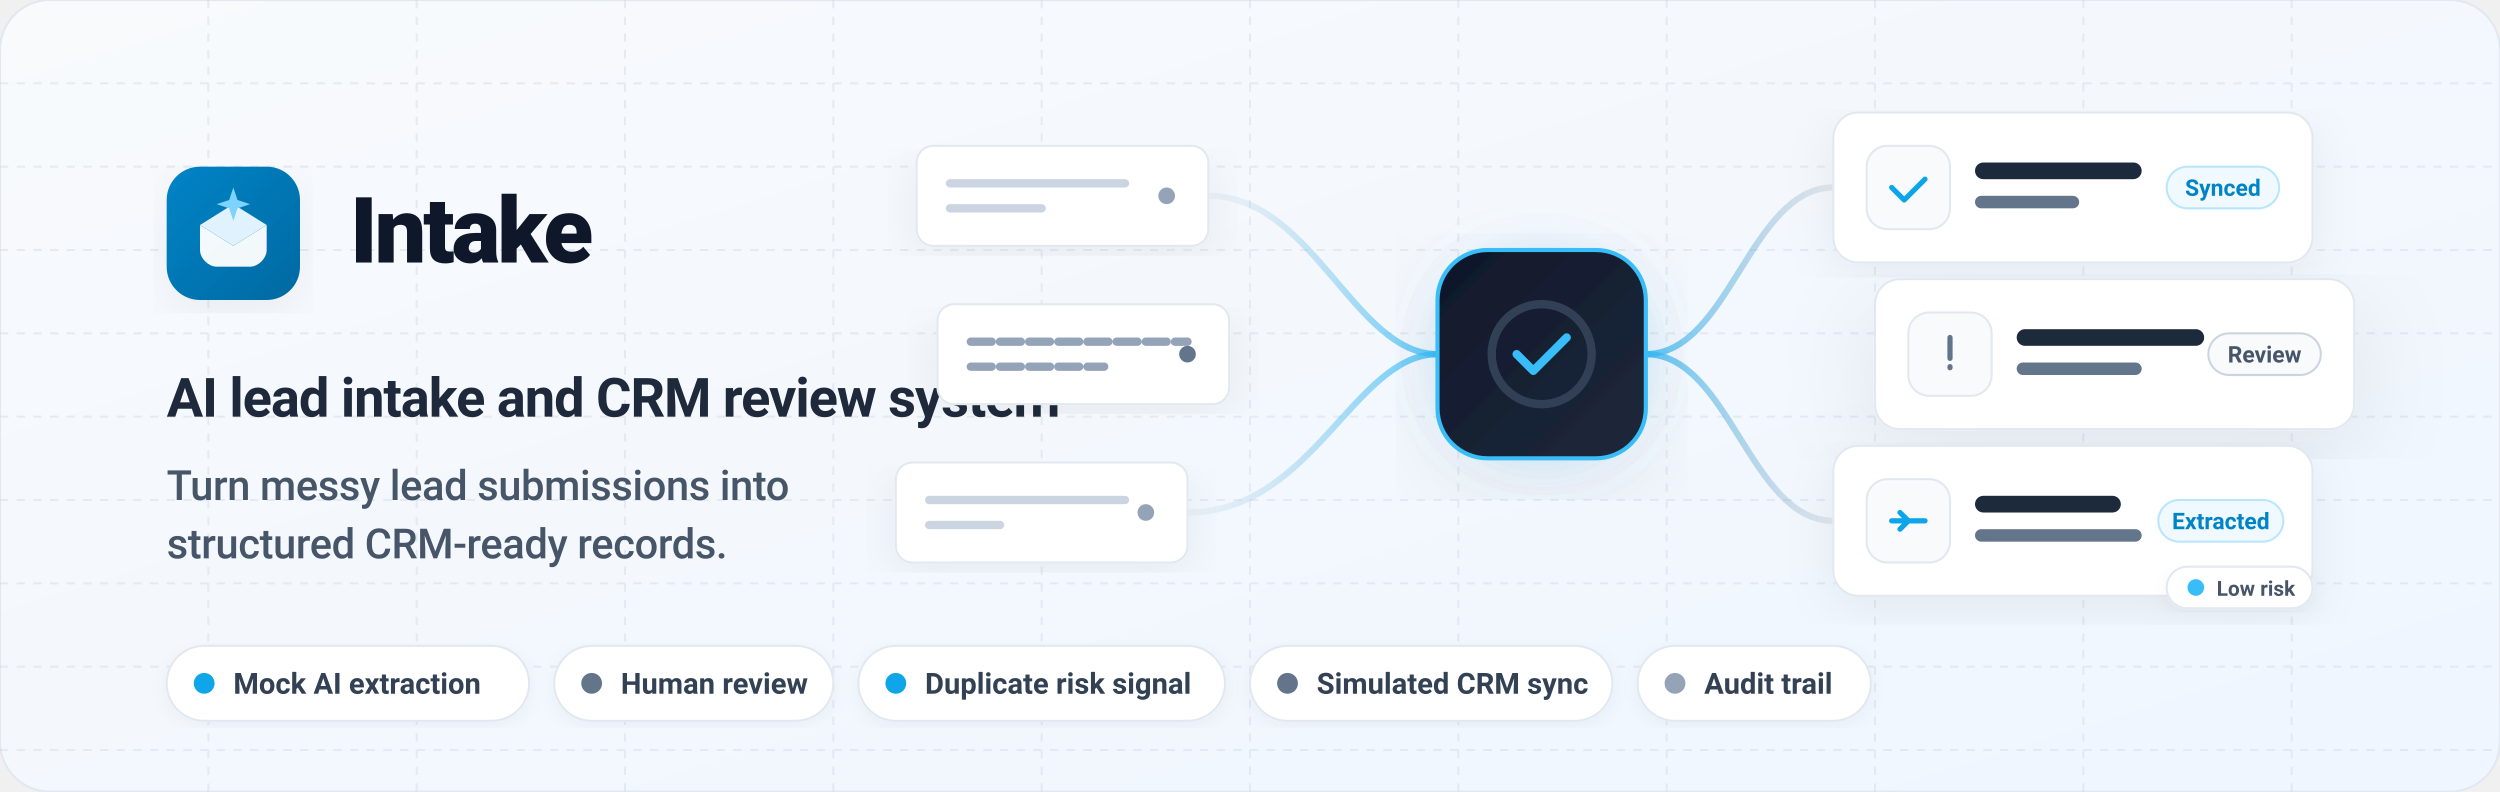
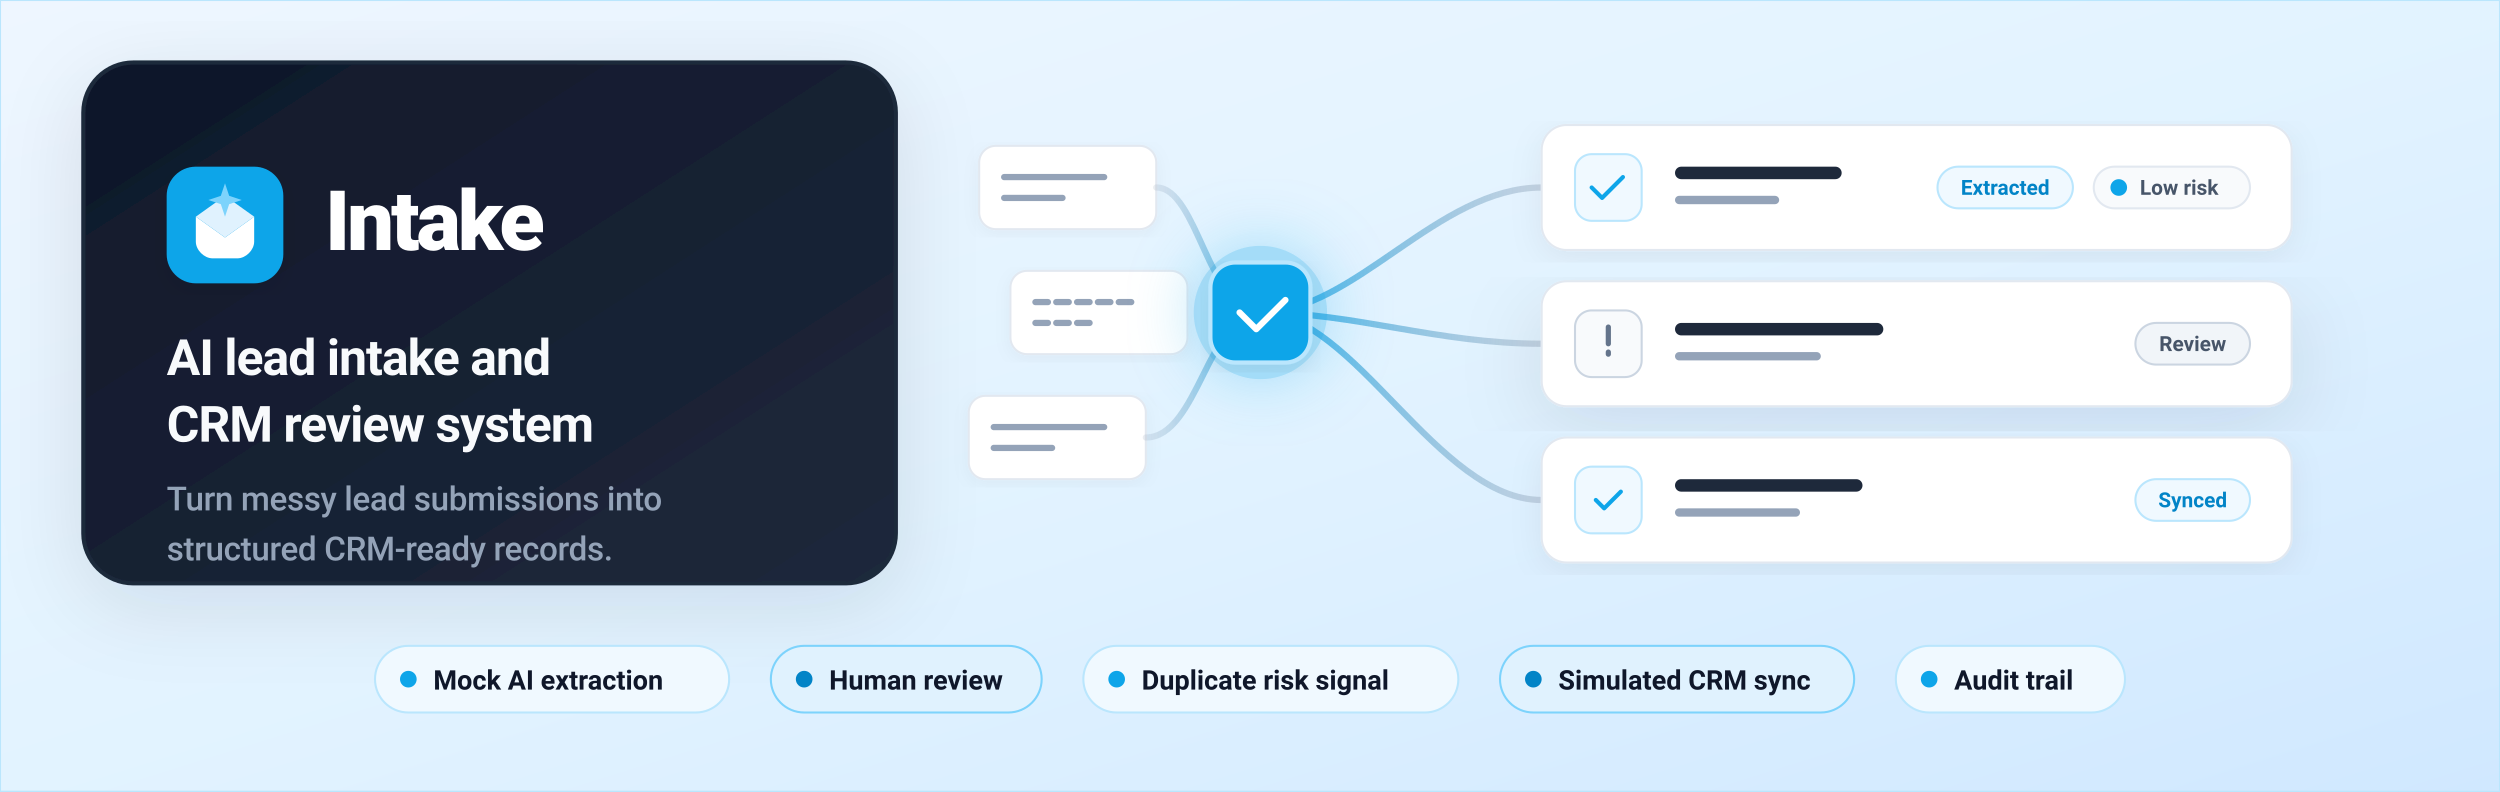
<svg xmlns="http://www.w3.org/2000/svg" viewBox="0 0 1200 380" width="100%" height="100%">
  <defs>
-     <linearGradient id="bg-grad" x1="0%" y1="0%" x2="100%" y2="100%">
-       <stop offset="0%" stop-color="#F8FAFC" />
-       <stop offset="100%" stop-color="#EFF6FF" />
+     <linearGradient id="main-bg" x1="0%" y1="0%" x2="100%" y2="100%">
+       <stop offset="0%" stop-color="#EEF6FF" />
+       <stop offset="50%" stop-color="#E2F3FF" />
+       <stop offset="100%" stop-color="#D0E8FF" />
+     </linearGradient>
+     <linearGradient id="navy-grad" x1="0%" y1="0%" x2="100%" y2="100%">
+       <stop offset="0%" stop-color="#0F172A" />
+       <stop offset="100%" stop-color="#1E293B" />
    </linearGradient>
    <filter id="shadow-sm" x="-10%" y="-10%" width="120%" height="120%">
      <feDropShadow dx="0" dy="2" stdDeviation="4" flood-color="#0F172A" flood-opacity="0.04" />
    </filter>
    <filter id="shadow-md" x="-10%" y="-10%" width="120%" height="120%">
-       <feDropShadow dx="0" dy="6" stdDeviation="12" flood-color="#0F172A" flood-opacity="0.06" />
+       <feDropShadow dx="0" dy="4" stdDeviation="8" flood-color="#0F172A" flood-opacity="0.06" />
    </filter>
    <filter id="shadow-lg" x="-20%" y="-20%" width="140%" height="140%">
-       <feDropShadow dx="0" dy="12" stdDeviation="24" flood-color="#0F172A" flood-opacity="0.08" />
+       <feDropShadow dx="0" dy="10" stdDeviation="20" flood-color="#0F172A" flood-opacity="0.1" />
    </filter>
    <filter id="glow-cyan" x="-50%" y="-50%" width="200%" height="200%">
      <feGaussianBlur stdDeviation="16" result="blur" />
      <feComposite in="SourceGraphic" in2="blur" operator="over" />
    </filter>
-     <linearGradient id="primary-grad" x1="0%" y1="0%" x2="100%" y2="100%">
-       <stop offset="0%" stop-color="#0284C7" />
-       <stop offset="100%" stop-color="#0369A1" />
-     </linearGradient>
-     <linearGradient id="node-grad" x1="0%" y1="0%" x2="100%" y2="100%">
-       <stop offset="0%" stop-color="#0F172A" />
-       <stop offset="100%" stop-color="#1E293B" />
-     </linearGradient>
    <linearGradient id="line-grad-1" x1="0%" y1="0%" x2="100%" y2="0%">
-       <stop offset="0%" stop-color="#CBD5E1" stop-opacity="0.2" />
-       <stop offset="100%" stop-color="#38BDF8" stop-opacity="0.8" />
+       <stop offset="0%" stop-color="#94A3B8" stop-opacity="0.2" />
+       <stop offset="100%" stop-color="#0EA5E9" stop-opacity="0.8" />
    </linearGradient>
    <linearGradient id="line-grad-2" x1="0%" y1="0%" x2="100%" y2="0%">
-       <stop offset="0%" stop-color="#38BDF8" stop-opacity="0.8" />
-       <stop offset="100%" stop-color="#94A3B8" stop-opacity="0.2" />
+       <stop offset="0%" stop-color="#0EA5E9" stop-opacity="0.8" />
+       <stop offset="100%" stop-color="#94A3B8" stop-opacity="0.4" />
    </linearGradient>
  </defs>
-   <rect width="1200" height="380" rx="24" fill="url(#bg-grad)" stroke="#E2E8F0" stroke-width="1" />
-   <g stroke="#CBD5E1" stroke-width="1" opacity="0.4">
-     <path d="M 0 40 L 1200 40 M 0 80 L 1200 80 M 0 120 L 1200 120 M 0 160 L 1200 160 M 0 200 L 1200 200 M 0 240 L 1200 240 M 0 280 L 1200 280 M 0 320 L 1200 320 M 0 360 L 1200 360" stroke-dasharray="4 4" />
-     <path d="M 100 0 L 100 380 M 200 0 L 200 380 M 300 0 L 300 380 M 400 0 L 400 380 M 500 0 L 500 380 M 600 0 L 600 380 M 700 0 L 700 380 M 800 0 L 800 380 M 900 0 L 900 380 M 1000 0 L 1000 380 M 1100 0 L 1100 380" stroke-dasharray="4 4" />
-   </g>
+   <rect width="1200" height="380" fill="url(#main-bg)" stroke="#BAE6FD" stroke-width="1" />
+   <rect x="40" y="30" width="390" height="250" rx="24" fill="url(#navy-grad)" stroke="#1E293B" stroke-width="2" filter="url(#shadow-lg)" />
  <g transform="translate(80, 80)">
-     <g transform="translate(0, 0)">
-       <rect width="64" height="64" rx="16" fill="url(#primary-grad)" filter="url(#shadow-md)" />
-       <path d="M 16 28 L 32 38 L 48 28 L 48 40 C 48 44 44 48 40 48 L 24 48 C 20 48 16 44 16 40 Z" fill="#FFFFFF" opacity="0.95" />
-       <path d="M 16 28 L 32 38 L 48 28 L 32 18 Z" fill="#E0F2FE" />
-       <path d="M 32 10 L 34 16 L 40 18 L 34 20 L 32 26 L 30 20 L 24 18 L 30 16 Z" fill="#7DD3FC" />
-     </g>
-     <text x="88" y="46" font-family="-apple-system, BlinkMacSystemFont, 'Segoe UI', Roboto, sans-serif" font-size="44" font-weight="800" fill="#0F172A" letter-spacing="-1.5">Intake</text>
-     <text x="0" y="120" font-family="-apple-system, BlinkMacSystemFont, 'Segoe UI', Roboto, sans-serif" font-size="26" font-weight="700" fill="#1E293B" letter-spacing="-0.5">
-       AI lead intake and CRM review system
+     <rect width="56" height="56" rx="14" fill="#0EA5E9" filter="url(#shadow-md)" />
+     <path d="M 14 24 L 28 34 L 42 24 L 42 36 C 42 40 38 44 34 44 L 22 44 C 18 44 14 40 14 36 Z" fill="#FFFFFF" />
+     <path d="M 14 24 L 28 34 L 42 24 L 28 14 Z" fill="#E0F2FE" />
+     <path d="M 28 8 L 30 14 L 36 16 L 30 18 L 28 24 L 26 18 L 20 16 L 26 14 Z" fill="#7DD3FC" />
+     <text x="76" y="40" font-family="-apple-system, BlinkMacSystemFont, 'Segoe UI', Roboto, sans-serif" font-size="40" font-weight="800" fill="#FFFFFF" letter-spacing="-1.5">Intake</text>
+     <text x="0" y="100" font-family="-apple-system, BlinkMacSystemFont, 'Segoe UI', Roboto, sans-serif" font-size="24" font-weight="700" fill="#F8FAFC" letter-spacing="-0.5">
+       <tspan x="0" dy="0">AI lead intake and</tspan>
+       <tspan x="0" dy="32">CRM review system</tspan>
    </text>
-     <text x="0" y="160" font-family="-apple-system, BlinkMacSystemFont, 'Segoe UI', Roboto, sans-serif" font-size="20" font-weight="500" fill="#475569" letter-spacing="-0.2">
-       Turn messy lead submissions into
-     </text>
-     <text x="0" y="188" font-family="-apple-system, BlinkMacSystemFont, 'Segoe UI', Roboto, sans-serif" font-size="20" font-weight="500" fill="#475569" letter-spacing="-0.2">
-       structured CRM-ready records.
+     <text x="0" y="165" font-family="-apple-system, BlinkMacSystemFont, 'Segoe UI', Roboto, sans-serif" font-size="16" font-weight="500" fill="#94A3B8" letter-spacing="-0.2">
+       <tspan x="0" dy="0">Turn messy lead submissions into</tspan>
+       <tspan x="0" dy="24">structured CRM-ready records.</tspan>
    </text>
  </g>
-   <g transform="translate(560, 40)">
+   <g transform="translate(470, 50)">
+     <g filter="url(#shadow-sm)">
+       <rect x="0" y="20" width="85" height="40" rx="8" fill="#FFFFFF" stroke="#E2E8F0" />
+       <path d="M 12 35 L 60 35 M 12 45 L 40 45" stroke="#94A3B8" stroke-width="3" stroke-linecap="round" />
+     </g>
+     <g filter="url(#shadow-sm)">
+       <rect x="15" y="80" width="85" height="40" rx="8" fill="#FFFFFF" stroke="#E2E8F0" />
+       <path d="M 27 95 L 75 95 M 27 105 L 55 105" stroke="#94A3B8" stroke-width="3" stroke-linecap="round" stroke-dasharray="6 4" />
+     </g>
+     <g filter="url(#shadow-sm)">
+       <rect x="-5" y="140" width="85" height="40" rx="8" fill="#FFFFFF" stroke="#E2E8F0" />
+       <path d="M 7 155 L 60 155 M 7 165 L 35 165" stroke="#94A3B8" stroke-width="3" stroke-linecap="round" />
+     </g>
    <g fill="none" stroke-width="3" stroke-linecap="round">
-       <path d="M 20 54 C 70 54, 90 130, 130 130" stroke="url(#line-grad-1)" />
-       <path d="M 30 130 C 70 130, 90 130, 130 130" stroke="url(#line-grad-1)" />
-       <path d="M 10 206 C 70 206, 90 130, 130 130" stroke="url(#line-grad-1)" />
-       <path d="M 230 130 C 270 130, 280 50, 320 50" stroke="url(#line-grad-2)" />
-       <path d="M 230 130 C 270 130, 300 130, 340 130" stroke="url(#line-grad-2)" />
-       <path d="M 230 130 C 270 130, 280 210, 320 210" stroke="url(#line-grad-2)" />
+       <path d="M 85 40 C 105 40, 110 100, 135 100" stroke="url(#line-grad-1)" />
+       <path d="M 100 100 L 135 100" stroke="url(#line-grad-1)" />
+       <path d="M 80 160 C 105 160, 110 100, 135 100" stroke="url(#line-grad-1)" />
+       <path d="M 135 100 C 180 100, 220 40, 270 40" stroke="url(#line-grad-2)" />
+       <path d="M 135 100 C 180 100, 220 115, 270 115" stroke="url(#line-grad-2)" />
+       <path d="M 135 100 C 180 100, 220 190, 270 190" stroke="url(#line-grad-2)" />
    </g>
-     <g transform="translate(-120, 0)">
-       <g transform="translate(0, 30)" filter="url(#shadow-md)">
-         <rect width="140" height="48" rx="8" fill="#FFFFFF" stroke="#E2E8F0" stroke-width="1" />
-         <path d="M 16 18 L 100 18 M 16 30 L 60 30" stroke="#CBD5E1" stroke-width="4" stroke-linecap="round" />
-         <circle cx="120" cy="24" r="4" fill="#94A3B8" />
-       </g>
-       <g transform="translate(10, 106)" filter="url(#shadow-md)">
-         <rect width="140" height="48" rx="8" fill="#FFFFFF" stroke="#E2E8F0" stroke-width="1" />
-         <path d="M 16 18 L 120 18 M 16 30 L 80 30" stroke="#94A3B8" stroke-width="4" stroke-linecap="round" stroke-dasharray="10 4" />
-         <circle cx="120" cy="24" r="4" fill="#64748B" />
-       </g>
-       <g transform="translate(-10, 182)" filter="url(#shadow-md)">
-         <rect width="140" height="48" rx="8" fill="#FFFFFF" stroke="#E2E8F0" stroke-width="1" />
-         <path d="M 16 18 L 110 18 M 16 30 L 50 30" stroke="#CBD5E1" stroke-width="4" stroke-linecap="round" />
-         <circle cx="120" cy="24" r="4" fill="#94A3B8" />
-       </g>
-     </g>
-     <g transform="translate(130, 80)" filter="url(#shadow-lg)">
-       <circle cx="50" cy="50" r="40" fill="#0284C7" filter="url(#glow-cyan)" opacity="0.3" />
-       <rect width="100" height="100" rx="24" fill="url(#node-grad)" stroke="#38BDF8" stroke-width="2" />
-       <circle cx="50" cy="50" r="24" fill="none" stroke="#334155" stroke-width="4" />
-       <path d="M 38 50 L 46 58 L 62 42" fill="none" stroke="#38BDF8" stroke-width="4" stroke-linecap="round" stroke-linejoin="round" />
-     </g>
-     <g transform="translate(320, 0)">
-       <g transform="translate(0, 14)" filter="url(#shadow-md)">
-         <rect width="230" height="72" rx="12" fill="#FFFFFF" stroke="#E2E8F0" stroke-width="1" />
-         <rect x="16" y="16" width="40" height="40" rx="10" fill="#F8FAFC" stroke="#E2E8F0" stroke-width="1" />
-         <path d="M 28 36 L 34 42 L 44 32" fill="none" stroke="#0EA5E9" stroke-width="2.5" stroke-linecap="round" stroke-linejoin="round" />
-         <rect x="68" y="24" width="80" height="8" rx="4" fill="#1E293B" />
-         <rect x="68" y="40" width="50" height="6" rx="3" fill="#64748B" />
-         <rect x="160" y="26" width="54" height="20" rx="10" fill="#F0F9FF" stroke="#BAE6FD" stroke-width="1" />
-         <text x="187" y="40" font-family="-apple-system, BlinkMacSystemFont, 'Segoe UI', Roboto, sans-serif" font-size="11" font-weight="700" fill="#0284C7" text-anchor="middle">Synced</text>
-       </g>
-       <g transform="translate(20, 94)" filter="url(#shadow-lg)">
-         <rect width="230" height="72" rx="12" fill="#FFFFFF" stroke="#E2E8F0" stroke-width="1" />
-         <rect x="16" y="16" width="40" height="40" rx="10" fill="#F8FAFC" stroke="#E2E8F0" stroke-width="1" />
-         <path d="M 36 28 L 36 38 M 36 42 L 36 42.5" fill="none" stroke="#64748B" stroke-width="2.5" stroke-linecap="round" />
-         <rect x="68" y="24" width="90" height="8" rx="4" fill="#1E293B" />
-         <rect x="68" y="40" width="60" height="6" rx="3" fill="#64748B" />
-         <rect x="160" y="26" width="54" height="20" rx="10" fill="#F8FAFC" stroke="#CBD5E1" stroke-width="1" />
-         <text x="187" y="40" font-family="-apple-system, BlinkMacSystemFont, 'Segoe UI', Roboto, sans-serif" font-size="11" font-weight="700" fill="#475569" text-anchor="middle">Review</text>
-       </g>
-       <g transform="translate(0, 174)" filter="url(#shadow-md)">
-         <rect width="230" height="72" rx="12" fill="#FFFFFF" stroke="#E2E8F0" stroke-width="1" />
-         <rect x="16" y="16" width="40" height="40" rx="10" fill="#F8FAFC" stroke="#E2E8F0" stroke-width="1" />
-         <path d="M 28 36 L 44 36 M 32 32 L 36 36 L 32 40" fill="none" stroke="#0EA5E9" stroke-width="2.5" stroke-linecap="round" stroke-linejoin="round" />
-         <rect x="68" y="24" width="70" height="8" rx="4" fill="#1E293B" />
-         <rect x="68" y="40" width="80" height="6" rx="3" fill="#64748B" />
-         <rect x="156" y="26" width="60" height="20" rx="10" fill="#F0F9FF" stroke="#BAE6FD" stroke-width="1" />
-         <text x="186" y="40" font-family="-apple-system, BlinkMacSystemFont, 'Segoe UI', Roboto, sans-serif" font-size="11" font-weight="700" fill="#0284C7" text-anchor="middle">Extracted</text>
-         <g transform="translate(160, 58)">
-           <rect width="70" height="20" rx="10" fill="#FFFFFF" stroke="#E2E8F0" stroke-width="1" filter="url(#shadow-sm)" />
-           <circle cx="14" cy="10" r="4" fill="#38BDF8" />
-           <text x="24" y="14" font-family="-apple-system, BlinkMacSystemFont, 'Segoe UI', Roboto, sans-serif" font-size="10" font-weight="700" fill="#475569">Low risk</text>
-         </g>
-       </g>
+     <g transform="translate(135, 100)">
+       <circle cx="0" cy="0" r="32" fill="#0EA5E9" filter="url(#glow-cyan)" opacity="0.3" />
+       <rect x="-24" y="-24" width="48" height="48" rx="12" fill="#0EA5E9" stroke="#BAE6FD" stroke-width="2" filter="url(#shadow-md)" />
+       <path d="M -10 0 L -2 8 L 12 -6" fill="none" stroke="#FFFFFF" stroke-width="3" stroke-linecap="round" stroke-linejoin="round" />
    </g>
  </g>
-   <g transform="translate(80, 310)">
+   <g transform="translate(740, 60)">
    <g transform="translate(0, 0)">
-       <rect width="174" height="36" rx="18" fill="#FFFFFF" stroke="#E2E8F0" stroke-width="1" filter="url(#shadow-sm)" />
-       <circle cx="18" cy="18" r="5" fill="#0EA5E9" />
-       <text x="32" y="23" font-family="-apple-system, BlinkMacSystemFont, 'Segoe UI', Roboto, sans-serif" font-size="14" font-weight="600" fill="#334155">Mock AI extraction</text>
+       <rect width="360" height="60" rx="12" fill="#FFFFFF" stroke="#E2E8F0" stroke-width="1" filter="url(#shadow-md)" />
+       <rect x="16" y="14" width="32" height="32" rx="8" fill="#F0F9FF" stroke="#BAE6FD" stroke-width="1" />
+       <path d="M 24 30 L 29 35 L 39 25" fill="none" stroke="#0EA5E9" stroke-width="2" stroke-linecap="round" stroke-linejoin="round" />
+       <rect x="64" y="20" width="80" height="6" rx="3" fill="#1E293B" />
+       <rect x="64" y="34" width="50" height="4" rx="2" fill="#94A3B8" />
+       <rect x="190" y="20" width="65" height="20" rx="10" fill="#F0F9FF" stroke="#BAE6FD" stroke-width="1" />
+       <text x="222.5" y="33.5" font-family="-apple-system, BlinkMacSystemFont, 'Segoe UI', Roboto, sans-serif" font-size="10" font-weight="700" fill="#0284C7" text-anchor="middle">Extracted</text>
+       <rect x="265" y="20" width="75" height="20" rx="10" fill="#F8FAFC" stroke="#E2E8F0" stroke-width="1" />
+       <circle cx="277" cy="30" r="4" fill="#0EA5E9" />
+       <text x="306" y="33.5" font-family="-apple-system, BlinkMacSystemFont, 'Segoe UI', Roboto, sans-serif" font-size="10" font-weight="700" fill="#475569" text-anchor="middle">Low risk</text>
    </g>
-     <g transform="translate(186, 0)">
-       <rect width="134" height="36" rx="18" fill="#FFFFFF" stroke="#E2E8F0" stroke-width="1" filter="url(#shadow-sm)" />
-       <circle cx="18" cy="18" r="5" fill="#64748B" />
-       <text x="32" y="23" font-family="-apple-system, BlinkMacSystemFont, 'Segoe UI', Roboto, sans-serif" font-size="14" font-weight="600" fill="#334155">Human review</text>
+     <g transform="translate(0, 75)">
+       <rect width="360" height="60" rx="12" fill="#FFFFFF" stroke="#E2E8F0" stroke-width="1" filter="url(#shadow-lg)" />
+       <rect x="16" y="14" width="32" height="32" rx="8" fill="#F8FAFC" stroke="#CBD5E1" stroke-width="1" />
+       <path d="M 32 22 L 32 30 M 32 34 L 32 35" fill="none" stroke="#64748B" stroke-width="2.5" stroke-linecap="round" />
+       <rect x="64" y="20" width="100" height="6" rx="3" fill="#1E293B" />
+       <rect x="64" y="34" width="70" height="4" rx="2" fill="#94A3B8" />
+       <rect x="285" y="20" width="55" height="20" rx="10" fill="#F1F5F9" stroke="#CBD5E1" stroke-width="1" />
+       <text x="312.5" y="33.5" font-family="-apple-system, BlinkMacSystemFont, 'Segoe UI', Roboto, sans-serif" font-size="10" font-weight="700" fill="#475569" text-anchor="middle">Review</text>
    </g>
-     <g transform="translate(332, 0)">
-       <rect width="176" height="36" rx="18" fill="#FFFFFF" stroke="#E2E8F0" stroke-width="1" filter="url(#shadow-sm)" />
-       <circle cx="18" cy="18" r="5" fill="#0EA5E9" />
-       <text x="32" y="23" font-family="-apple-system, BlinkMacSystemFont, 'Segoe UI', Roboto, sans-serif" font-size="14" font-weight="600" fill="#334155">Duplicate risk signal</text>
-     </g>
-     <g transform="translate(520, 0)">
-       <rect width="174" height="36" rx="18" fill="#FFFFFF" stroke="#E2E8F0" stroke-width="1" filter="url(#shadow-sm)" />
-       <circle cx="18" cy="18" r="5" fill="#64748B" />
-       <text x="32" y="23" font-family="-apple-system, BlinkMacSystemFont, 'Segoe UI', Roboto, sans-serif" font-size="14" font-weight="600" fill="#334155">Simulated CRM sync</text>
-     </g>
-     <g transform="translate(706, 0)">
-       <rect width="112" height="36" rx="18" fill="#FFFFFF" stroke="#E2E8F0" stroke-width="1" filter="url(#shadow-sm)" />
-       <circle cx="18" cy="18" r="5" fill="#94A3B8" />
-       <text x="32" y="23" font-family="-apple-system, BlinkMacSystemFont, 'Segoe UI', Roboto, sans-serif" font-size="14" font-weight="600" fill="#334155">Audit trail</text>
+     <g transform="translate(0, 150)">
+       <rect width="360" height="60" rx="12" fill="#FFFFFF" stroke="#E2E8F0" stroke-width="1" filter="url(#shadow-md)" />
+       <rect x="16" y="14" width="32" height="32" rx="8" fill="#F0F9FF" stroke="#BAE6FD" stroke-width="1" />
+       <path d="M 26 30 L 30 34 L 38 26" fill="none" stroke="#0EA5E9" stroke-width="2" stroke-linecap="round" stroke-linejoin="round" />
+       <rect x="64" y="20" width="90" height="6" rx="3" fill="#1E293B" />
+       <rect x="64" y="34" width="60" height="4" rx="2" fill="#94A3B8" />
+       <rect x="285" y="20" width="55" height="20" rx="10" fill="#F0F9FF" stroke="#BAE6FD" stroke-width="1" />
+       <text x="312.5" y="33.5" font-family="-apple-system, BlinkMacSystemFont, 'Segoe UI', Roboto, sans-serif" font-size="10" font-weight="700" fill="#0284C7" text-anchor="middle">Synced</text>
    </g>
  </g>
+   <g transform="translate(180, 310)">
+     <rect width="170" height="32" rx="16" fill="#F0F9FF" stroke="#BAE6FD" stroke-width="1" />
+     <circle cx="16" cy="16" r="4" fill="#0EA5E9" />
+     <text x="28" y="21" font-family="-apple-system, BlinkMacSystemFont, 'Segoe UI', Roboto, sans-serif" font-size="13" font-weight="600" fill="#0F172A">Mock AI extraction</text>
+   </g>
+   <g transform="translate(370, 310)">
+     <rect width="130" height="32" rx="16" fill="#E0F2FE" stroke="#7DD3FC" stroke-width="1" />
+     <circle cx="16" cy="16" r="4" fill="#0284C7" />
+     <text x="28" y="21" font-family="-apple-system, BlinkMacSystemFont, 'Segoe UI', Roboto, sans-serif" font-size="13" font-weight="600" fill="#0F172A">Human review</text>
+   </g>
+   <g transform="translate(520, 310)">
+     <rect width="180" height="32" rx="16" fill="#F0F9FF" stroke="#BAE6FD" stroke-width="1" />
+     <circle cx="16" cy="16" r="4" fill="#0EA5E9" />
+     <text x="28" y="21" font-family="-apple-system, BlinkMacSystemFont, 'Segoe UI', Roboto, sans-serif" font-size="13" font-weight="600" fill="#0F172A">Duplicate risk signal</text>
+   </g>
+   <g transform="translate(720, 310)">
+     <rect width="170" height="32" rx="16" fill="#E0F2FE" stroke="#7DD3FC" stroke-width="1" />
+     <circle cx="16" cy="16" r="4" fill="#0284C7" />
+     <text x="28" y="21" font-family="-apple-system, BlinkMacSystemFont, 'Segoe UI', Roboto, sans-serif" font-size="13" font-weight="600" fill="#0F172A">Simulated CRM sync</text>
+   </g>
+   <g transform="translate(910, 310)">
+     <rect width="110" height="32" rx="16" fill="#F0F9FF" stroke="#BAE6FD" stroke-width="1" />
+     <circle cx="16" cy="16" r="4" fill="#0EA5E9" />
+     <text x="28" y="21" font-family="-apple-system, BlinkMacSystemFont, 'Segoe UI', Roboto, sans-serif" font-size="13" font-weight="600" fill="#0F172A">Audit trail</text>
+   </g>
</svg>
